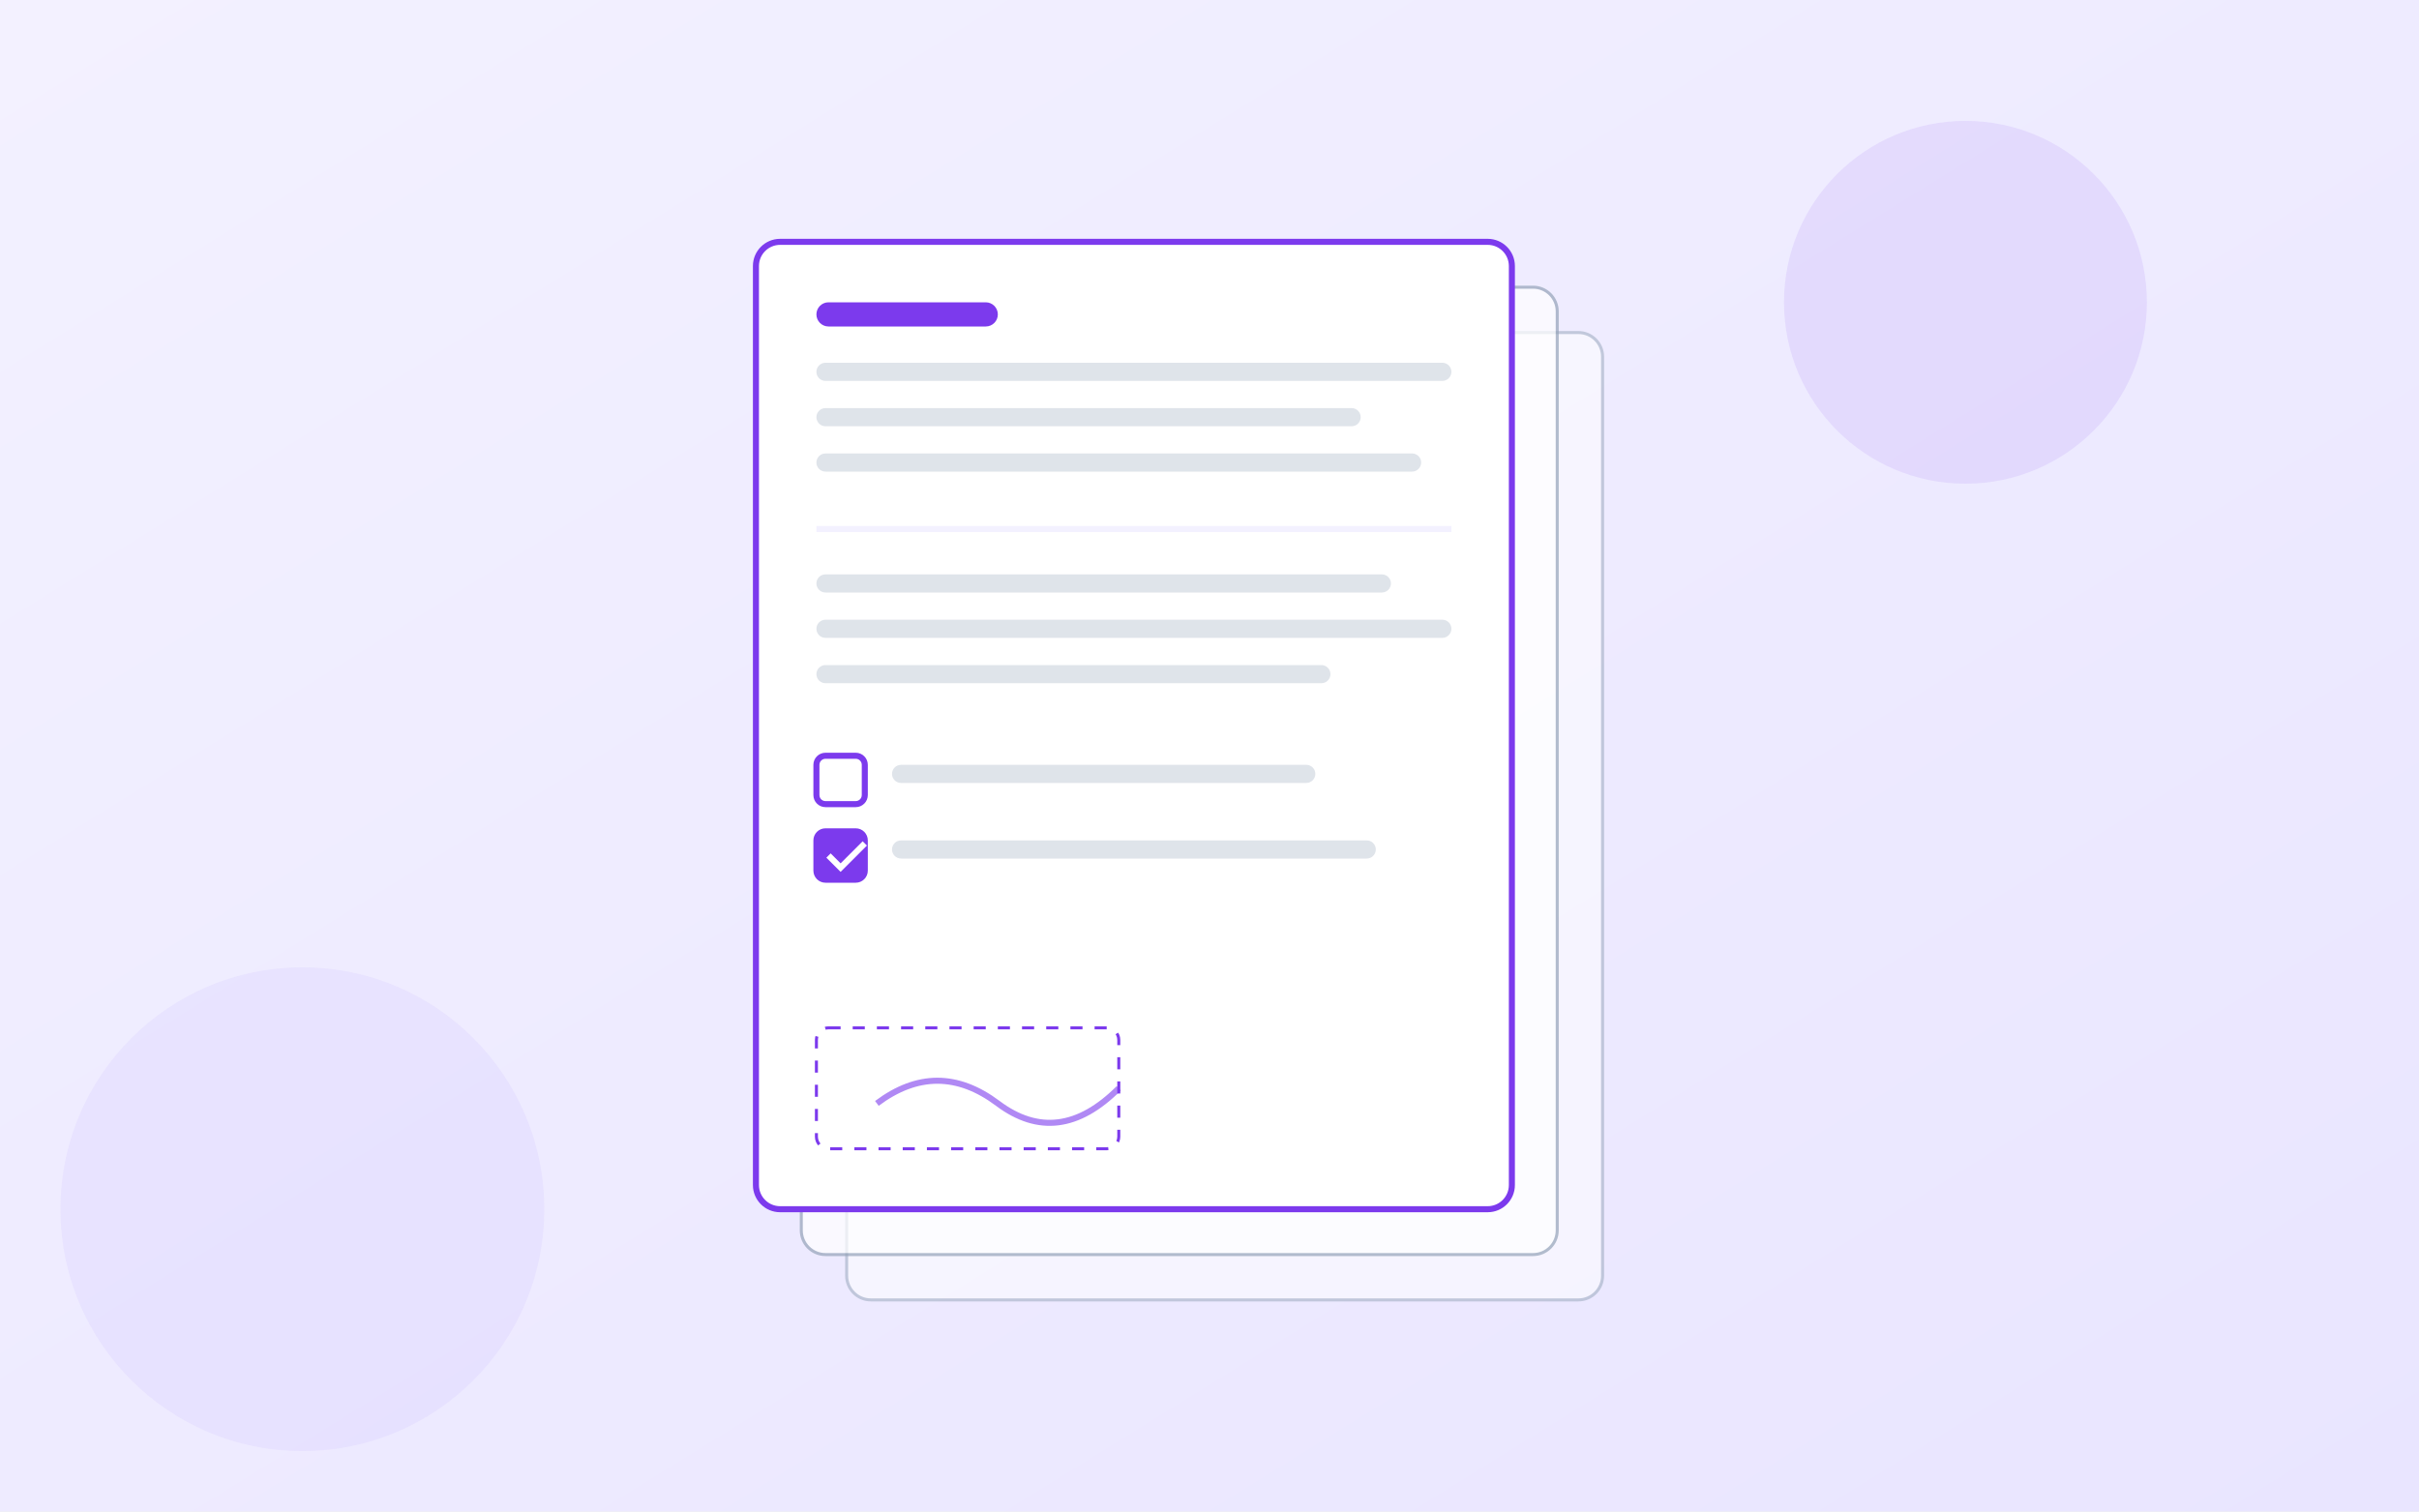
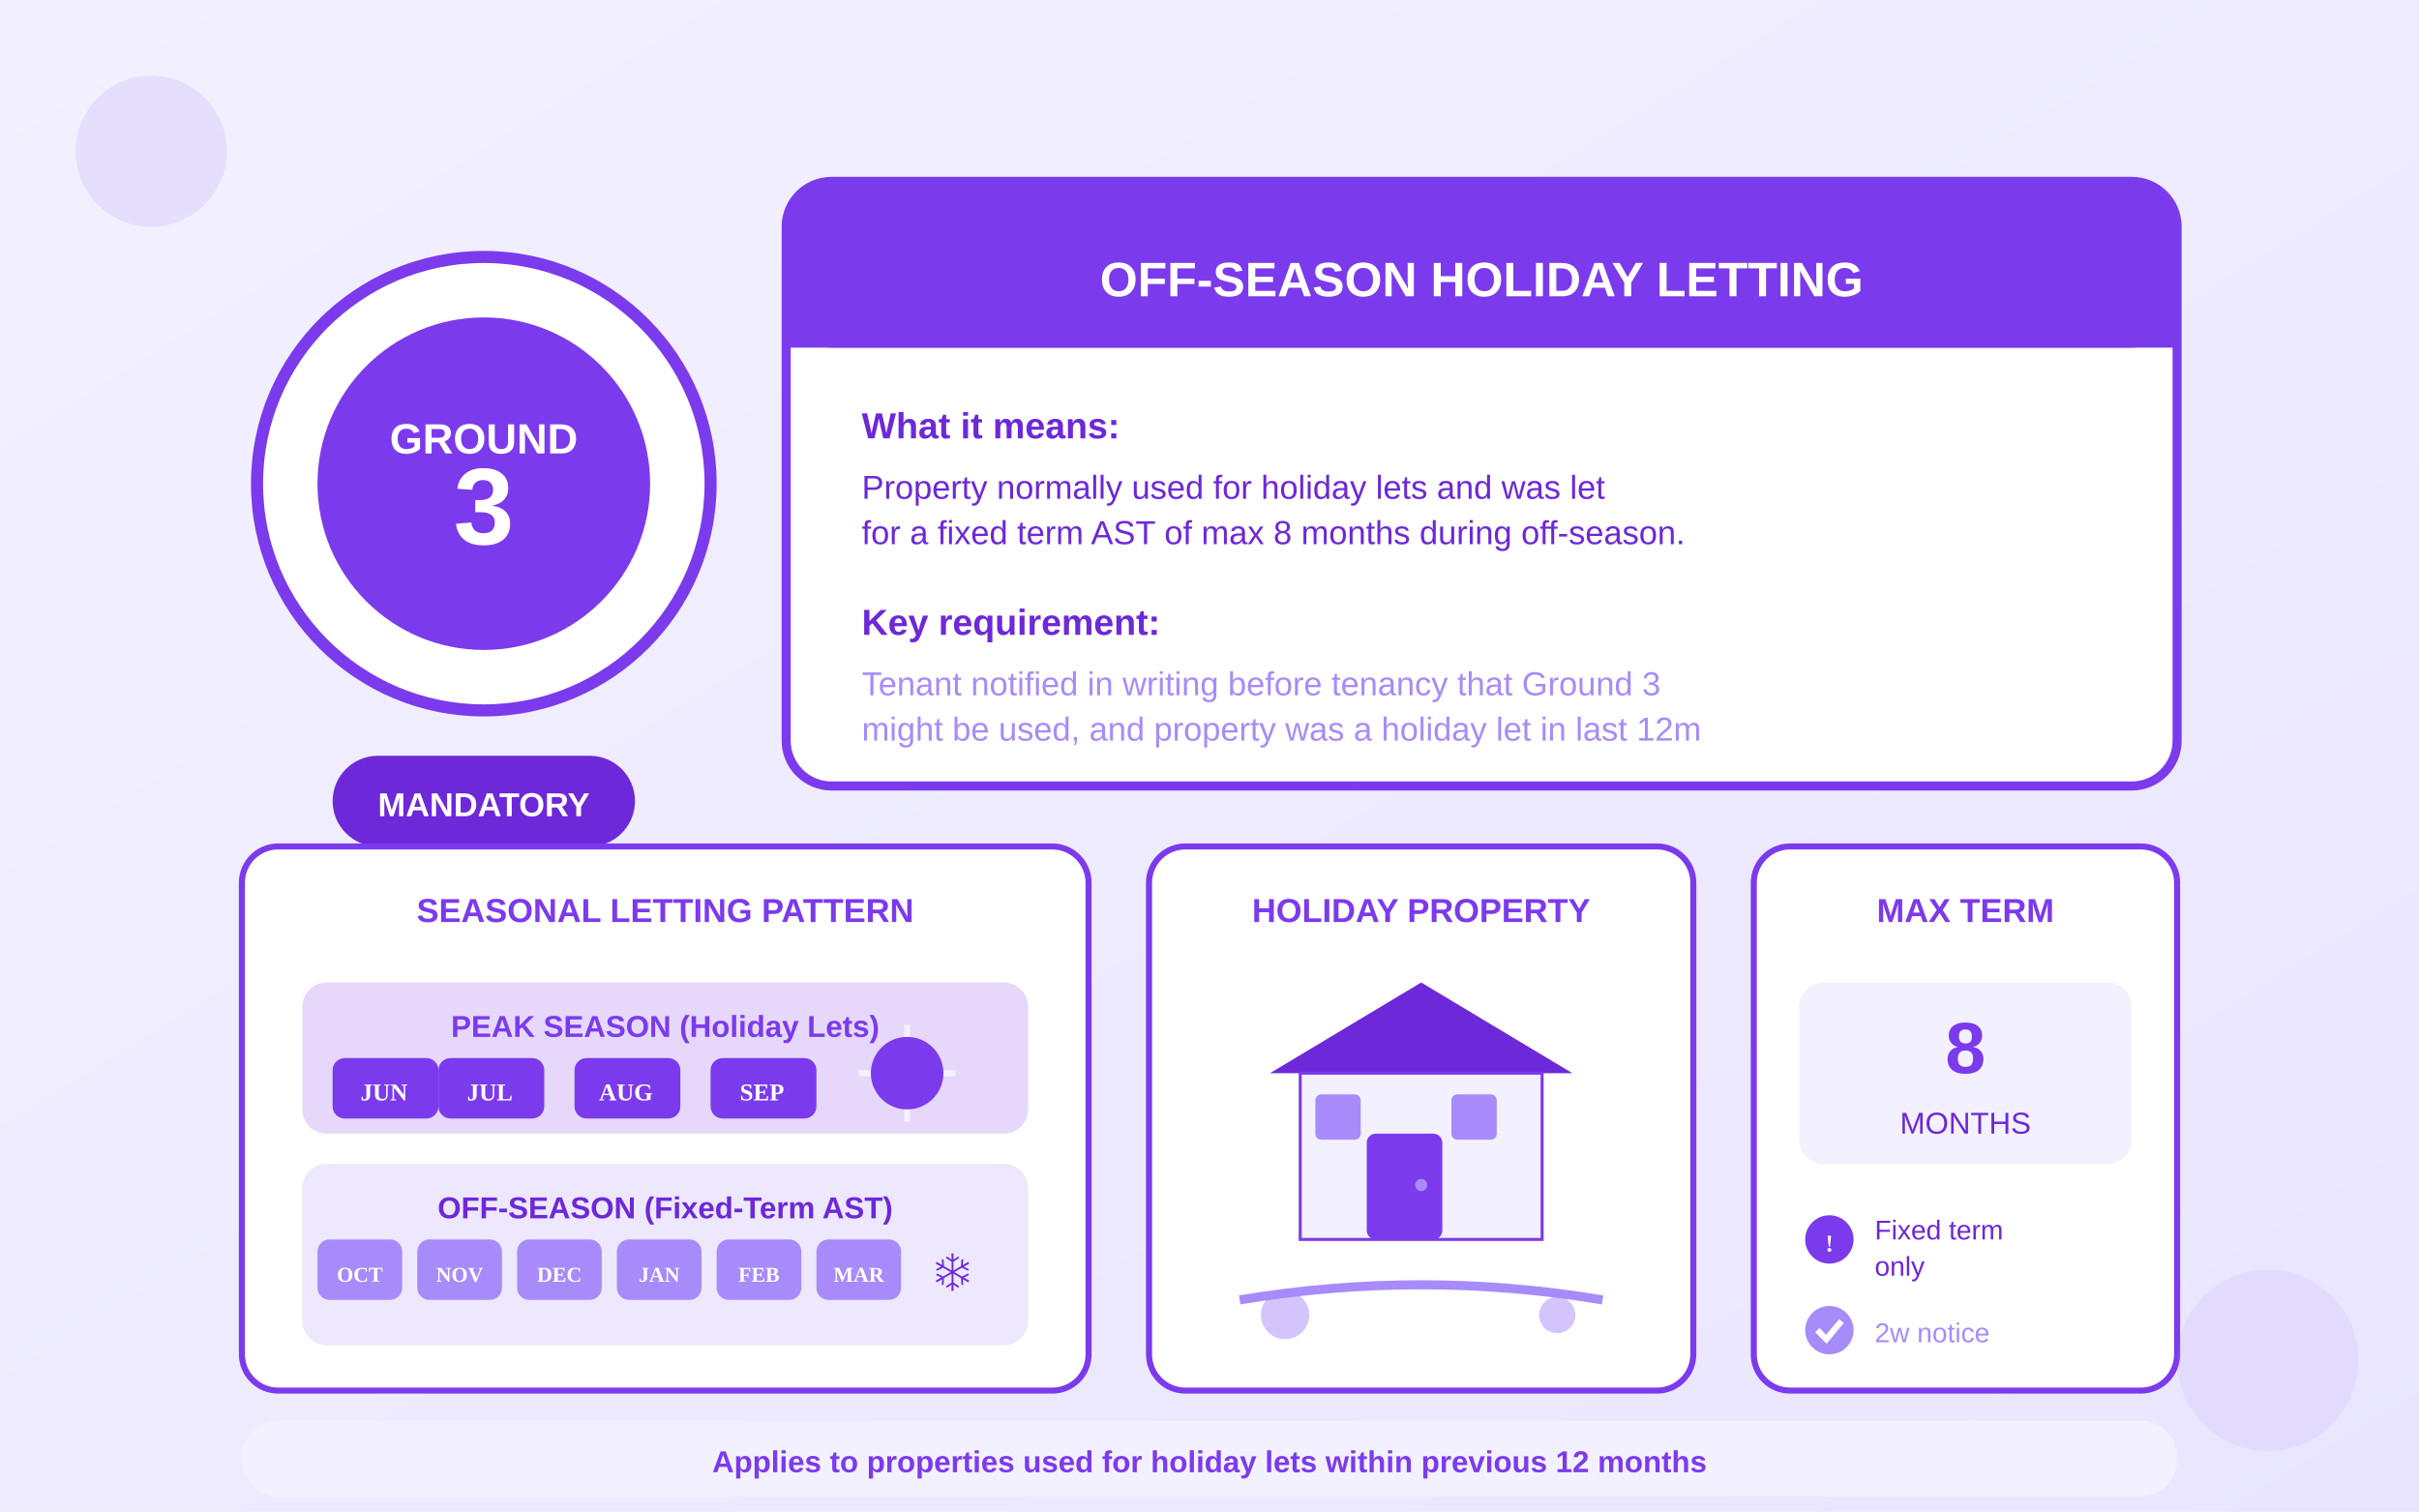
<svg xmlns="http://www.w3.org/2000/svg" viewBox="0 0 800 500">
  <defs>
    <linearGradient id="bgGrad" x1="0%" y1="0%" x2="100%" y2="100%">
      <stop offset="0%" style="stop-color:#F3F1FF" />
      <stop offset="100%" style="stop-color:#E9E5FF" />
    </linearGradient>
  </defs>
  <rect width="800" height="500" fill="url(#bgGrad)" />
-   <g transform="translate(250, 80)">
-     <rect x="30" y="30" width="250" height="320" rx="8" fill="white" stroke="#94A3B8" stroke-width="1" opacity="0.5" />
-     <rect x="15" y="15" width="250" height="320" rx="8" fill="white" stroke="#94A3B8" stroke-width="1" opacity="0.7" />
-     <rect x="0" y="0" width="250" height="320" rx="8" fill="white" stroke="#7C3AED" stroke-width="2" />
-     <rect x="20" y="20" width="60" height="8" rx="4" fill="#7C3AED" />
-     <rect x="20" y="40" width="210" height="6" rx="3" fill="#94A3B8" opacity="0.3" />
-     <rect x="20" y="55" width="180" height="6" rx="3" fill="#94A3B8" opacity="0.3" />
-     <rect x="20" y="70" width="200" height="6" rx="3" fill="#94A3B8" opacity="0.3" />
-     <line x1="20" y1="95" x2="230" y2="95" stroke="#F3F1FF" stroke-width="2" />
-     <rect x="20" y="110" width="190" height="6" rx="3" fill="#94A3B8" opacity="0.3" />
-     <rect x="20" y="125" width="210" height="6" rx="3" fill="#94A3B8" opacity="0.3" />
-     <rect x="20" y="140" width="170" height="6" rx="3" fill="#94A3B8" opacity="0.3" />
-     <rect x="20" y="170" width="16" height="16" rx="3" stroke="#7C3AED" stroke-width="2" fill="none" />
-     <rect x="45" y="173" width="140" height="6" rx="3" fill="#94A3B8" opacity="0.3" />
-     <rect x="20" y="195" width="16" height="16" rx="3" stroke="#7C3AED" stroke-width="2" fill="#7C3AED" />
-     <path d="M24 203 L28 207 L36 199" stroke="white" stroke-width="2" fill="none" />
-     <rect x="45" y="198" width="160" height="6" rx="3" fill="#94A3B8" opacity="0.3" />
-     <rect x="20" y="260" width="100" height="40" rx="4" stroke="#7C3AED" stroke-width="1" stroke-dasharray="4" fill="none" />
-     <path d="M40 285 Q60 270 80 285 Q100 300 120 280" stroke="#7C3AED" stroke-width="2" fill="none" opacity="0.6" />
+   <g transform="translate(80, 80)">
+     <circle cx="80" cy="80" r="75" fill="white" stroke="#7C3AED" stroke-width="4" />
+     <circle cx="80" cy="80" r="55" fill="#7C3AED" />
+     <text x="80" y="70" text-anchor="middle" fill="white" font-size="14" font-weight="bold" font-family="Arial">GROUND</text>
+     <text x="80" y="100" text-anchor="middle" fill="white" font-size="36" font-weight="bold" font-family="Arial">3</text>
+     <rect x="30" y="170" width="100" height="30" rx="15" fill="#6D28D9" />
+     <text x="80" y="190" text-anchor="middle" fill="white" font-size="11" font-weight="bold" font-family="Arial">MANDATORY</text>
  </g>
-   <circle cx="650" cy="100" r="60" fill="#7C3AED" opacity="0.1" />
-   <circle cx="100" cy="400" r="80" fill="#A78BFA" opacity="0.1" />
+   <g transform="translate(260, 60)">
+     <rect x="0" y="0" width="460" height="200" rx="15" fill="white" stroke="#7C3AED" stroke-width="3" />
+     <rect x="0" y="0" width="460" height="55" rx="15" fill="#7C3AED" />
+     <rect x="0" y="40" width="460" height="15" fill="#7C3AED" />
+     <text x="230" y="38" text-anchor="middle" fill="white" font-size="16" font-weight="bold" font-family="Arial">OFF-SEASON HOLIDAY LETTING</text>
+     <text x="25" y="85" fill="#6D28D9" font-size="12" font-weight="bold" font-family="Arial">What it means:</text>
+     <text x="25" y="105" fill="#6D28D9" font-size="11" font-family="Arial">Property normally used for holiday lets and was let</text>
+     <text x="25" y="120" fill="#6D28D9" font-size="11" font-family="Arial">for a fixed term AST of max 8 months during off-season.</text>
+     <text x="25" y="150" fill="#6D28D9" font-size="12" font-weight="bold" font-family="Arial">Key requirement:</text>
+     <text x="25" y="170" fill="#A78BFA" font-size="11" font-family="Arial">Tenant notified in writing before tenancy that Ground 3</text>
+     <text x="25" y="185" fill="#A78BFA" font-size="11" font-family="Arial">might be used, and property was a holiday let in last 12m</text>
+   </g>
+   <g transform="translate(80, 280)">
+     <rect x="0" y="0" width="280" height="180" rx="12" fill="white" stroke="#7C3AED" stroke-width="2" />
+     <text x="140" y="25" text-anchor="middle" fill="#7C3AED" font-size="11" font-weight="bold" font-family="Arial">SEASONAL LETTING PATTERN</text>
+     <g transform="translate(20, 45)">
+       <rect x="0" y="0" width="240" height="50" rx="8" fill="#7C3AED" opacity="0.2" />
+       <text x="120" y="18" text-anchor="middle" fill="#7C3AED" font-size="10" font-weight="bold" font-family="Arial">PEAK SEASON (Holiday Lets)</text>
+       <g transform="translate(10, 25)">
+         <rect x="0" y="0" width="35" height="20" rx="4" fill="#7C3AED" />
+         <text x="17" y="14" text-anchor="middle" fill="white" font-size="8" font-weight="bold">JUN</text>
+       </g>
+       <g transform="translate(45, 25)">
+         <rect x="0" y="0" width="35" height="20" rx="4" fill="#7C3AED" />
+         <text x="17" y="14" text-anchor="middle" fill="white" font-size="8" font-weight="bold">JUL</text>
+       </g>
+       <g transform="translate(90, 25)">
+         <rect x="0" y="0" width="35" height="20" rx="4" fill="#7C3AED" />
+         <text x="17" y="14" text-anchor="middle" fill="white" font-size="8" font-weight="bold">AUG</text>
+       </g>
+       <g transform="translate(135, 25)">
+         <rect x="0" y="0" width="35" height="20" rx="4" fill="#7C3AED" />
+         <text x="17" y="14" text-anchor="middle" fill="white" font-size="8" font-weight="bold">SEP</text>
+       </g>
+       <circle cx="200" cy="30" r="12" fill="#7C3AED" />
+       <g stroke="#F3F1FF" stroke-width="2">
+         <line x1="200" y1="14" x2="200" y2="18" />
+         <line x1="200" y1="42" x2="200" y2="46" />
+         <line x1="184" y1="30" x2="188" y2="30" />
+         <line x1="212" y1="30" x2="216" y2="30" />
+       </g>
+     </g>
+     <g transform="translate(20, 105)">
+       <rect x="0" y="0" width="240" height="60" rx="8" fill="#A78BFA" opacity="0.2" />
+       <text x="120" y="18" text-anchor="middle" fill="#6D28D9" font-size="10" font-weight="bold" font-family="Arial">OFF-SEASON (Fixed-Term AST)</text>
+       <g transform="translate(5, 25)">
+         <rect x="0" y="0" width="28" height="20" rx="4" fill="#A78BFA" />
+         <text x="14" y="14" text-anchor="middle" fill="white" font-size="7" font-weight="bold">OCT</text>
+       </g>
+       <g transform="translate(38, 25)">
+         <rect x="0" y="0" width="28" height="20" rx="4" fill="#A78BFA" />
+         <text x="14" y="14" text-anchor="middle" fill="white" font-size="7" font-weight="bold">NOV</text>
+       </g>
+       <g transform="translate(71, 25)">
+         <rect x="0" y="0" width="28" height="20" rx="4" fill="#A78BFA" />
+         <text x="14" y="14" text-anchor="middle" fill="white" font-size="7" font-weight="bold">DEC</text>
+       </g>
+       <g transform="translate(104, 25)">
+         <rect x="0" y="0" width="28" height="20" rx="4" fill="#A78BFA" />
+         <text x="14" y="14" text-anchor="middle" fill="white" font-size="7" font-weight="bold">JAN</text>
+       </g>
+       <g transform="translate(137, 25)">
+         <rect x="0" y="0" width="28" height="20" rx="4" fill="#A78BFA" />
+         <text x="14" y="14" text-anchor="middle" fill="white" font-size="7" font-weight="bold">FEB</text>
+       </g>
+       <g transform="translate(170, 25)">
+         <rect x="0" y="0" width="28" height="20" rx="4" fill="#A78BFA" />
+         <text x="14" y="14" text-anchor="middle" fill="white" font-size="7" font-weight="bold">MAR</text>
+       </g>
+       <text x="215" y="42" text-anchor="middle" fill="#6D28D9" font-size="18">❄</text>
+     </g>
+   </g>
+   <g transform="translate(380, 280)">
+     <rect x="0" y="0" width="180" height="180" rx="12" fill="white" stroke="#7C3AED" stroke-width="2" />
+     <text x="90" y="25" text-anchor="middle" fill="#7C3AED" font-size="11" font-weight="bold" font-family="Arial">HOLIDAY PROPERTY</text>
+     <polygon points="90,45 140,75 40,75" fill="#6D28D9" />
+     <rect x="50" y="75" width="80" height="55" fill="#F3F1FF" stroke="#7C3AED" stroke-width="1" />
+     <rect x="72" y="95" width="25" height="35" rx="3" fill="#7C3AED" />
+     <circle cx="90" cy="112" r="2" fill="#A78BFA" />
+     <rect x="55" y="82" width="15" height="15" rx="2" fill="#A78BFA" />
+     <rect x="100" y="82" width="15" height="15" rx="2" fill="#A78BFA" />
+     <path d="M30 150 Q90 140 150 150" stroke="#A78BFA" stroke-width="3" fill="none" />
+     <circle cx="45" cy="155" r="8" fill="#A78BFA" opacity="0.5" />
+     <circle cx="135" cy="155" r="6" fill="#A78BFA" opacity="0.5" />
+   </g>
+   <g transform="translate(580, 280)">
+     <rect x="0" y="0" width="140" height="180" rx="12" fill="white" stroke="#7C3AED" stroke-width="2" />
+     <text x="70" y="25" text-anchor="middle" fill="#7C3AED" font-size="11" font-weight="bold" font-family="Arial">MAX TERM</text>
+     <rect x="15" y="45" width="110" height="60" rx="8" fill="#F3F1FF" />
+     <text x="70" y="75" text-anchor="middle" fill="#7C3AED" font-size="24" font-weight="bold" font-family="Arial">8</text>
+     <text x="70" y="95" text-anchor="middle" fill="#6D28D9" font-size="10" font-family="Arial">MONTHS</text>
+     <g transform="translate(15, 120)">
+       <circle cx="10" cy="10" r="8" fill="#7C3AED" />
+       <text x="10" y="14" text-anchor="middle" fill="white" font-size="8" font-weight="bold">!</text>
+       <text x="25" y="10" fill="#6D28D9" font-size="9" font-family="Arial">Fixed term</text>
+       <text x="25" y="22" fill="#6D28D9" font-size="9" font-family="Arial">only</text>
+     </g>
+     <g transform="translate(15, 150)">
+       <circle cx="10" cy="10" r="8" fill="#A78BFA" />
+       <path d="M6 10 L9 13 L14 7" stroke="white" stroke-width="2" fill="none" />
+       <text x="25" y="14" fill="#A78BFA" font-size="9" font-family="Arial">2w notice</text>
+     </g>
+   </g>
+   <g transform="translate(80, 470)">
+     <rect x="0" y="0" width="640" height="25" rx="12" fill="#F3F1FF" />
+     <text x="320" y="17" text-anchor="middle" fill="#7C3AED" font-size="10" font-weight="bold" font-family="Arial">Applies to properties used for holiday lets within previous 12 months</text>
+   </g>
+   <circle cx="50" cy="50" r="25" fill="#7C3AED" opacity="0.1" />
+   <circle cx="750" cy="450" r="30" fill="#A78BFA" opacity="0.12" />
</svg>
